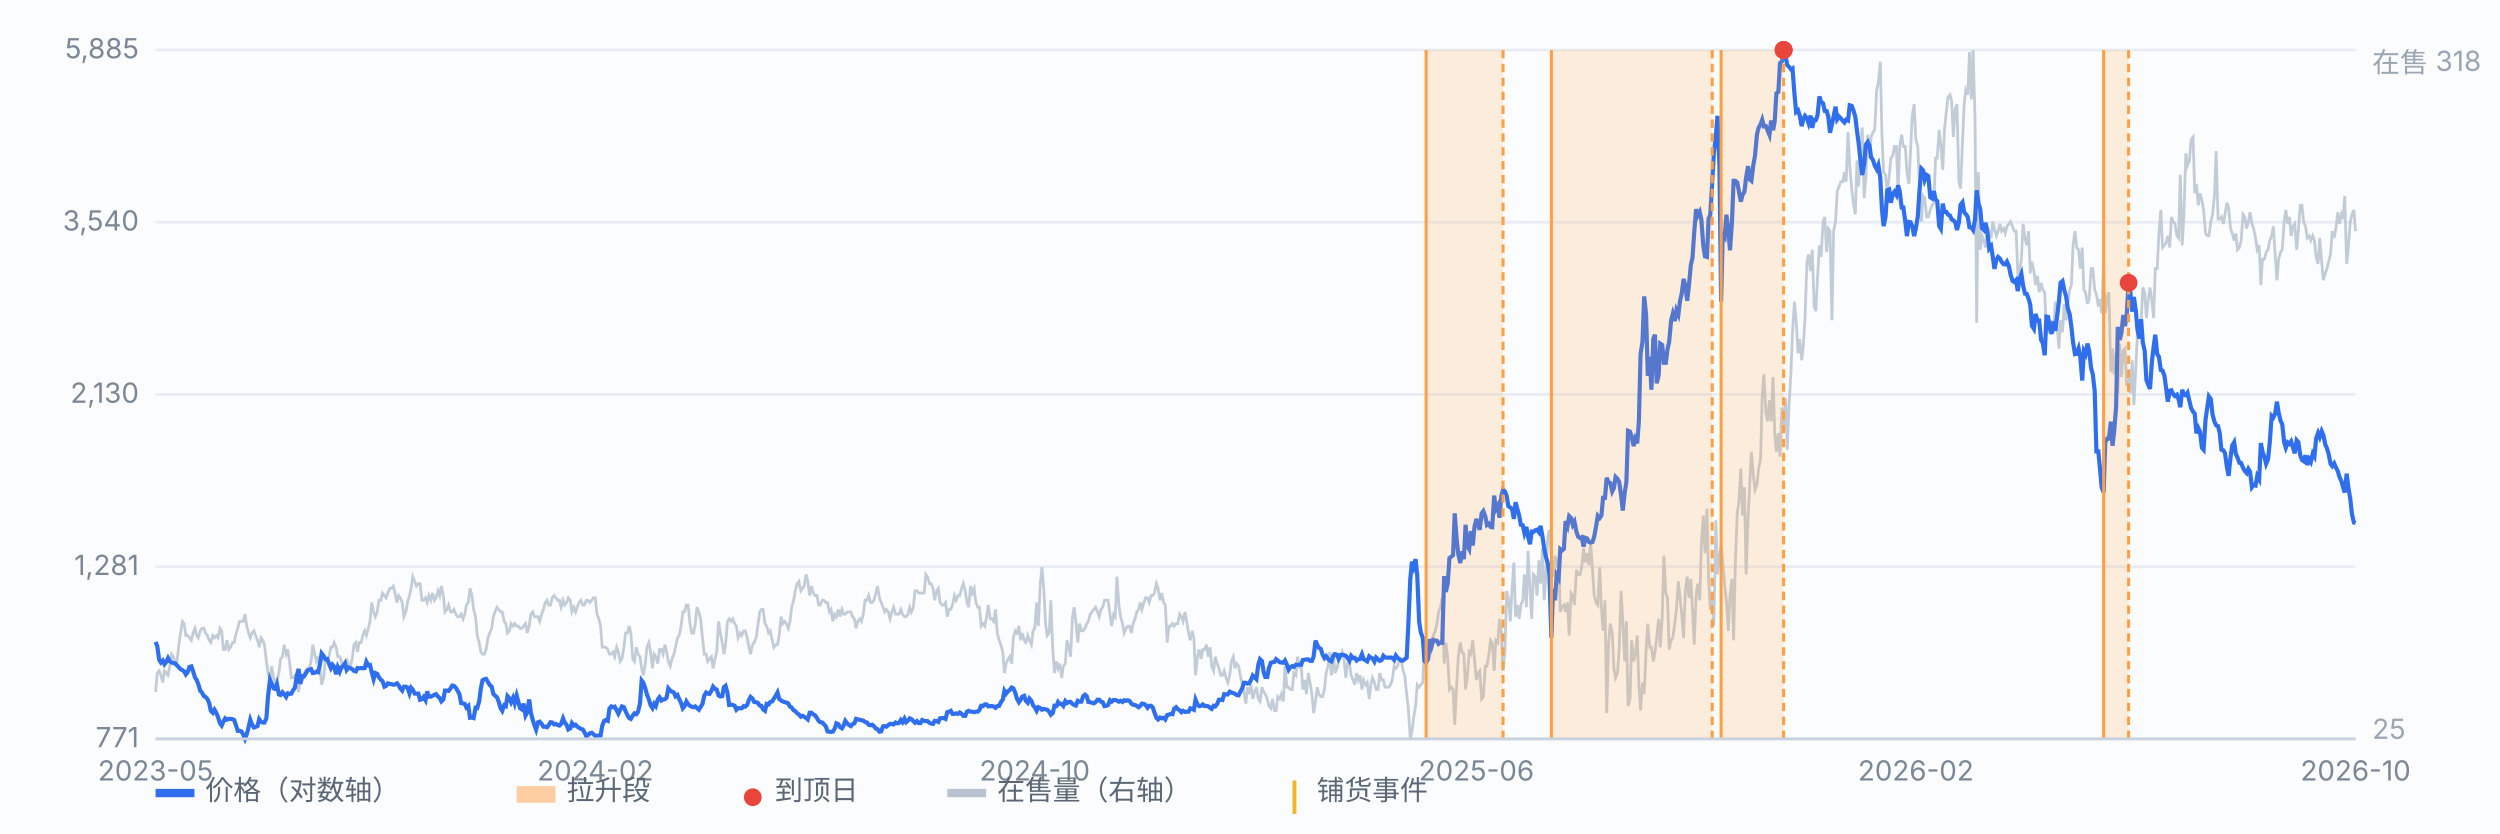
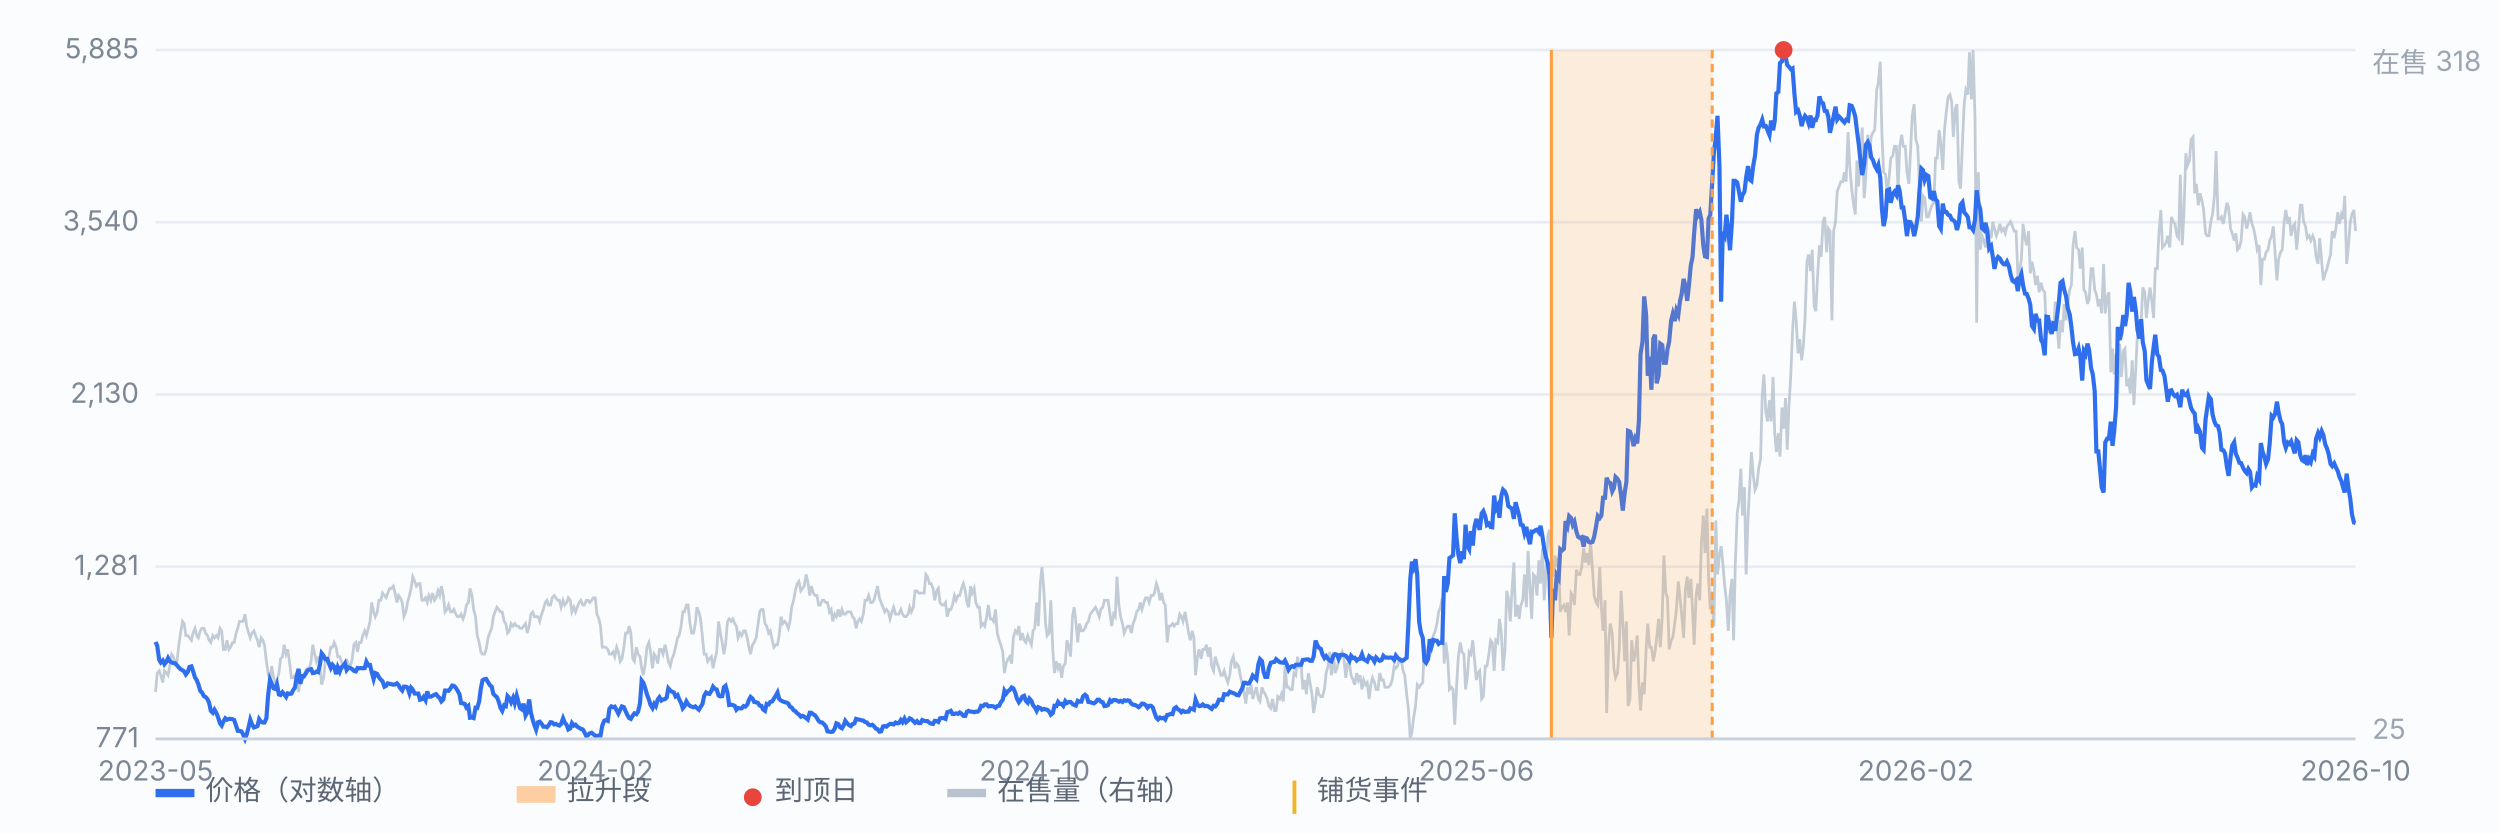
<svg xmlns="http://www.w3.org/2000/svg" viewBox="0 0 900 300" preserveAspectRatio="xMidYMid meet" style="width:100%;max-width:900px;height:auto;display:block" font-family="-apple-system,Segoe UI,Microsoft YaHei,sans-serif" font-size="10">
  <rect x="0" y="0" width="900" height="300" fill="#fbfcfe" />
  <line x1="56" y1="266.0" x2="848" y2="266.0" stroke="#e8edf5" stroke-width="1" />
  <text x="50" y="269.0" text-anchor="end" fill="#7b8794">771</text>
  <line x1="56" y1="204.0" x2="848" y2="204.0" stroke="#e8edf5" stroke-width="1" />
  <text x="50" y="207.0" text-anchor="end" fill="#7b8794">1,281</text>
  <line x1="56" y1="142.0" x2="848" y2="142.0" stroke="#e8edf5" stroke-width="1" />
  <text x="50" y="145.0" text-anchor="end" fill="#7b8794">2,130</text>
  <line x1="56" y1="80.0" x2="848" y2="80.0" stroke="#e8edf5" stroke-width="1" />
  <text x="50" y="83.0" text-anchor="end" fill="#7b8794">3,540</text>
  <line x1="56" y1="18.0" x2="848" y2="18.0" stroke="#e8edf5" stroke-width="1" />
  <text x="50" y="21.0" text-anchor="end" fill="#7b8794">5,885</text>
  <path d="M56.0 249.1 L56.6 242.3 L57.3 241.5 L57.9 243.1 L58.6 245.7 L59.2 241.5 L59.9 242.3 L60.5 243.1 L61.1 239.8 L61.8 235.5 L62.4 236.4 L63.1 238.9 L63.7 238.1 L64.4 232.1 L65.0 227.9 L65.7 223.7 L66.3 224.5 L66.9 228.8 L67.6 228.8 L68.2 229.6 L68.9 230.5 L69.5 227.9 L70.2 226.2 L70.8 228.8 L71.4 229.6 L72.1 227.1 L72.7 226.2 L73.4 226.2 L74.0 227.9 L74.7 228.8 L75.3 230.5 L75.9 231.3 L76.6 228.8 L77.2 229.6 L77.9 228.8 L78.5 229.6 L79.2 226.2 L79.8 227.1 L80.4 233.8 L81.1 233.8 L81.7 230.5 L82.4 233.8 L83.0 233.0 L83.7 231.3 L84.3 231.3 L85.0 227.9 L85.6 226.2 L86.2 223.7 L86.9 223.7 L87.5 223.7 L88.2 221.1 L88.8 225.4 L89.5 227.9 L90.1 229.6 L90.7 227.9 L91.4 227.1 L92.0 228.8 L92.7 230.5 L93.3 233.0 L94.0 229.6 L94.6 230.5 L95.2 232.1 L95.9 238.1 L96.5 242.3 L97.2 244.8 L97.8 239.8 L98.5 244.0 L99.1 245.7 L99.7 244.8 L100.4 242.3 L101.0 237.2 L101.7 236.4 L102.3 232.1 L103.0 235.5 L103.6 233.8 L104.3 238.9 L104.9 244.0 L105.5 244.0 L106.2 243.1 L106.8 244.8 L107.5 249.1 L108.1 244.8 L108.8 244.8 L109.4 243.1 L110.0 241.5 L110.7 240.6 L111.3 240.6 L112.0 238.1 L112.6 232.1 L113.3 235.5 L113.9 238.1 L114.5 236.4 L115.2 240.6 L115.8 246.5 L116.5 244.0 L117.1 238.1 L117.8 238.1 L118.4 236.4 L119.1 233.0 L119.7 233.0 L120.3 231.3 L121.0 233.0 L121.6 236.4 L122.3 236.4 L122.9 238.1 L123.6 240.6 L124.2 240.6 L124.8 237.2 L125.5 239.8 L126.1 239.8 L126.8 237.2 L127.4 232.1 L128.1 231.3 L128.7 234.7 L129.3 231.3 L130.0 231.3 L130.6 228.8 L131.3 227.1 L131.9 228.8 L132.6 226.2 L133.2 223.7 L133.8 216.9 L134.5 220.3 L135.1 222.0 L135.8 220.3 L136.4 216.1 L137.1 216.1 L137.7 213.5 L138.4 214.4 L139.0 215.2 L139.6 213.5 L140.3 211.8 L140.9 211.8 L141.6 211.0 L142.2 213.5 L142.9 216.9 L143.5 214.4 L144.1 215.2 L144.8 216.9 L145.4 222.0 L146.1 220.3 L146.7 216.9 L147.4 214.4 L148.0 211.8 L148.6 207.6 L149.3 209.3 L149.9 211.0 L150.6 210.1 L151.2 210.1 L151.9 216.1 L152.5 216.1 L153.2 215.2 L153.8 216.9 L154.4 214.4 L155.1 216.1 L155.7 213.5 L156.4 216.1 L157.0 215.2 L157.7 212.7 L158.3 214.4 L158.9 211.0 L159.6 214.4 L160.2 220.3 L160.9 219.4 L161.5 217.8 L162.2 220.3 L162.8 220.3 L163.4 219.4 L164.1 221.1 L164.7 222.0 L165.4 222.0 L166.0 221.1 L166.7 222.8 L167.3 221.1 L167.9 217.8 L168.6 216.9 L169.2 211.8 L169.9 214.4 L170.5 219.4 L171.2 222.0 L171.8 228.8 L172.5 231.3 L173.1 234.7 L173.7 235.5 L174.4 235.5 L175.0 233.8 L175.7 229.6 L176.3 227.9 L177.0 226.2 L177.6 222.0 L178.2 220.3 L178.9 218.6 L179.5 219.4 L180.2 220.3 L180.8 220.3 L181.5 223.7 L182.1 224.5 L182.7 227.9 L183.4 227.1 L184.0 224.5 L184.7 225.4 L185.3 224.5 L186.0 225.4 L186.6 225.4 L187.2 226.2 L187.9 226.2 L188.5 225.4 L189.2 224.5 L189.8 227.9 L190.5 225.4 L191.1 221.1 L191.8 220.3 L192.4 222.0 L193.0 222.0 L193.7 222.0 L194.3 223.7 L195.0 221.1 L195.6 219.4 L196.3 216.9 L196.9 216.1 L197.5 217.8 L198.2 217.8 L198.8 215.2 L199.5 214.4 L200.1 215.2 L200.8 216.1 L201.4 216.1 L202.0 218.6 L202.7 216.1 L203.3 217.8 L204.0 216.9 L204.6 215.2 L205.3 216.1 L205.9 220.3 L206.6 218.6 L207.2 220.3 L207.8 218.6 L208.5 216.9 L209.1 216.1 L209.8 217.8 L210.4 217.8 L211.1 216.1 L211.7 216.1 L212.3 216.9 L213.0 216.1 L213.6 215.2 L214.3 215.2 L214.9 221.1 L215.6 222.8 L216.2 225.4 L216.8 233.0 L217.5 233.0 L218.1 233.0 L218.8 233.8 L219.4 235.5 L220.1 235.5 L220.7 234.7 L221.3 236.4 L222.0 233.0 L222.6 234.7 L223.3 238.1 L223.9 237.2 L224.6 233.0 L225.2 227.9 L225.9 227.9 L226.5 225.4 L227.1 227.9 L227.8 237.2 L228.4 238.1 L229.1 233.0 L229.7 235.5 L230.4 236.4 L231.0 240.6 L231.6 243.1 L232.3 238.9 L232.9 233.0 L233.6 231.3 L234.2 234.7 L234.9 240.6 L235.5 235.5 L236.1 236.4 L236.8 238.9 L237.4 233.8 L238.1 233.8 L238.7 235.5 L239.4 232.1 L240.0 234.7 L240.6 238.1 L241.3 239.8 L241.9 237.2 L242.6 235.5 L243.2 233.0 L243.9 229.6 L244.5 228.8 L245.2 225.4 L245.8 220.3 L246.4 220.3 L247.1 217.8 L247.7 217.8 L248.4 224.5 L249.0 227.9 L249.7 227.9 L250.3 224.5 L250.9 218.6 L251.6 220.3 L252.2 222.8 L252.9 229.6 L253.5 235.5 L254.2 235.5 L254.8 238.1 L255.4 237.2 L256.1 236.4 L256.7 240.6 L257.4 237.2 L258.0 234.7 L258.7 223.7 L259.3 227.9 L260.0 231.3 L260.6 235.5 L261.2 232.1 L261.9 223.7 L262.5 222.8 L263.2 223.7 L263.8 222.8 L264.5 224.5 L265.1 225.4 L265.7 229.6 L266.4 227.9 L267.0 228.8 L267.7 227.1 L268.3 227.1 L269.0 229.6 L269.6 233.0 L270.2 235.5 L270.9 232.1 L271.5 231.3 L272.2 229.6 L272.8 225.4 L273.5 220.3 L274.1 219.4 L274.7 219.4 L275.4 224.5 L276.0 225.4 L276.7 227.9 L277.3 227.1 L278.0 230.5 L278.6 233.0 L279.3 232.1 L279.9 232.1 L280.5 228.8 L281.2 222.0 L281.8 224.5 L282.5 223.7 L283.1 224.5 L283.8 226.2 L284.4 223.7 L285.0 218.6 L285.7 216.1 L286.3 212.7 L287.0 210.1 L287.6 209.3 L288.3 212.7 L288.9 211.8 L289.5 211.0 L290.2 206.8 L290.8 209.3 L291.5 214.4 L292.1 211.0 L292.8 213.5 L293.4 214.4 L294.1 214.4 L294.7 217.8 L295.3 217.8 L296.0 216.1 L296.6 216.1 L297.3 216.9 L297.9 216.9 L298.6 220.3 L299.2 219.4 L299.8 223.7 L300.5 221.1 L301.1 222.0 L301.8 219.4 L302.4 222.0 L303.1 219.4 L303.7 221.1 L304.3 221.1 L305.0 220.3 L305.6 220.3 L306.3 220.3 L306.9 222.0 L307.6 222.8 L308.2 226.2 L308.8 223.7 L309.5 222.8 L310.1 223.7 L310.8 221.1 L311.4 216.1 L312.1 216.1 L312.7 214.4 L313.4 216.9 L314.0 216.9 L314.6 216.1 L315.3 213.5 L315.9 211.0 L316.6 215.2 L317.2 216.9 L317.9 218.6 L318.5 220.3 L319.1 219.4 L319.8 220.3 L320.4 222.8 L321.1 220.3 L321.7 218.6 L322.4 221.1 L323.0 221.1 L323.6 221.1 L324.3 219.4 L324.9 221.1 L325.6 222.0 L326.2 222.0 L326.9 221.1 L327.5 218.6 L328.1 220.3 L328.8 218.6 L329.4 212.7 L330.1 212.7 L330.7 213.5 L331.4 213.5 L332.0 213.5 L332.7 213.5 L333.3 206.8 L333.9 207.6 L334.6 210.1 L335.2 210.1 L335.9 211.8 L336.5 216.1 L337.2 212.7 L337.8 211.8 L338.4 216.9 L339.1 217.8 L339.7 217.8 L340.4 216.9 L341.0 222.0 L341.7 219.4 L342.3 219.4 L342.9 217.8 L343.6 214.4 L344.2 216.1 L344.9 214.4 L345.5 214.4 L346.2 211.8 L346.8 210.1 L347.5 212.7 L348.1 216.9 L348.7 218.6 L349.4 211.0 L350.0 213.5 L350.7 211.8 L351.3 216.9 L352.0 218.6 L352.6 218.6 L353.2 225.4 L353.9 224.5 L354.5 225.4 L355.2 222.0 L355.8 217.8 L356.5 222.8 L357.1 222.8 L357.7 223.7 L358.4 219.4 L359.0 227.9 L359.7 230.5 L360.3 232.1 L361.0 234.7 L361.6 242.3 L362.2 238.9 L362.9 237.2 L363.5 236.4 L364.2 238.9 L364.8 229.6 L365.5 227.1 L366.1 227.9 L366.8 225.4 L367.4 230.5 L368.0 227.9 L368.7 230.5 L369.3 231.3 L370.0 228.8 L370.6 230.5 L371.3 232.1 L371.9 227.1 L372.5 226.2 L373.2 216.9 L373.8 225.4 L374.5 210.1 L375.1 204.2 L375.8 212.7 L376.4 224.5 L377.0 228.8 L377.7 227.9 L378.3 216.1 L379.0 233.8 L379.6 242.3 L380.3 238.1 L380.9 240.6 L381.5 238.9 L382.2 244.0 L382.8 239.8 L383.5 238.9 L384.1 230.5 L384.8 233.0 L385.4 236.4 L386.1 222.0 L386.7 218.6 L387.3 223.7 L388.0 231.3 L388.6 224.5 L389.3 227.1 L389.9 227.1 L390.6 226.2 L391.2 224.5 L391.8 223.7 L392.5 221.1 L393.1 220.3 L393.8 219.4 L394.4 218.6 L395.1 220.3 L395.7 222.0 L396.3 219.4 L397.0 218.6 L397.6 216.1 L398.3 216.1 L398.9 216.1 L399.6 221.1 L400.2 225.4 L400.9 221.1 L401.5 222.0 L402.1 207.6 L402.8 217.8 L403.4 222.0 L404.1 224.5 L404.7 227.9 L405.4 226.2 L406.0 225.4 L406.6 225.4 L407.3 227.9 L407.9 224.5 L408.6 222.8 L409.2 220.3 L409.9 219.4 L410.5 216.9 L411.1 219.4 L411.8 216.9 L412.4 215.2 L413.1 215.2 L413.7 216.9 L414.4 214.4 L415.0 214.4 L415.6 213.5 L416.3 210.1 L416.9 211.8 L417.6 216.1 L418.2 213.5 L418.9 216.9 L419.5 217.8 L420.2 231.3 L420.8 225.4 L421.4 225.4 L422.1 224.5 L422.7 225.4 L423.4 224.5 L424.0 224.5 L424.7 221.1 L425.3 222.0 L425.9 223.7 L426.6 220.3 L427.2 223.7 L427.9 227.9 L428.5 230.5 L429.2 227.1 L429.8 229.6 L430.4 243.1 L431.1 236.4 L431.7 233.8 L432.4 237.2 L433.0 233.8 L433.7 233.8 L434.3 232.1 L435.0 236.4 L435.6 233.0 L436.2 239.8 L436.9 241.5 L437.5 236.4 L438.2 238.9 L438.8 240.6 L439.5 243.1 L440.1 243.1 L440.7 241.5 L441.4 244.0 L442.0 245.7 L442.7 243.1 L443.3 238.1 L444.0 236.4 L444.6 240.6 L445.2 238.9 L445.9 239.8 L446.5 243.1 L447.2 246.5 L447.8 249.1 L448.5 253.3 L449.1 247.4 L449.7 249.9 L450.4 246.5 L451.0 251.6 L451.7 249.1 L452.3 247.4 L453.0 251.6 L453.6 252.5 L454.3 247.4 L454.9 249.1 L455.5 249.9 L456.2 251.6 L456.8 254.2 L457.5 255.0 L458.1 251.6 L458.8 255.8 L459.4 255.8 L460.0 250.8 L460.7 251.6 L461.3 249.9 L462.0 252.5 L462.6 239.8 L463.3 247.4 L463.9 247.4 L464.5 248.2 L465.2 248.2 L465.8 242.3 L466.5 243.1 L467.1 236.4 L467.8 240.6 L468.4 238.9 L469.0 248.2 L469.7 244.8 L470.3 249.9 L471.0 242.3 L471.6 245.7 L472.3 249.9 L472.9 256.7 L473.6 252.5 L474.2 247.4 L474.8 249.9 L475.5 250.8 L476.1 250.8 L476.8 248.2 L477.4 242.3 L478.1 239.8 L478.7 234.7 L479.3 243.1 L480.0 234.7 L480.6 242.3 L481.3 240.6 L481.9 238.1 L482.6 236.4 L483.2 234.7 L483.8 237.2 L484.5 244.0 L485.1 238.9 L485.8 238.9 L486.4 243.1 L487.1 244.8 L487.7 246.5 L488.4 242.3 L489.0 244.8 L489.6 243.1 L490.3 248.2 L490.9 244.8 L491.6 246.5 L492.2 245.7 L492.9 251.6 L493.5 246.5 L494.1 244.0 L494.8 245.7 L495.4 248.2 L496.1 248.2 L496.7 242.3 L497.4 244.8 L498.0 244.8 L498.6 247.4 L499.3 247.4 L499.9 247.4 L500.6 246.5 L501.2 244.8 L501.9 239.8 L502.5 240.6 L503.1 239.8 L503.8 237.2 L504.4 237.2 L505.1 241.5 L505.7 243.1 L506.4 249.9 L507.0 255.0 L507.7 266.0 L508.3 263.5 L508.9 258.4 L509.6 254.2 L510.2 246.5 L510.9 247.4 L511.5 246.5 L512.2 245.7 L512.8 232.1 L513.4 235.5 L514.1 234.7 L514.7 236.4 L515.4 231.3 L516.0 228.8 L516.7 227.1 L517.3 224.5 L517.9 220.3 L518.6 218.6 L519.2 215.2 L519.9 238.9 L520.5 231.3 L521.2 237.2 L521.8 248.2 L522.5 247.4 L523.1 248.2 L523.7 260.9 L524.4 246.5 L525.0 236.4 L525.7 231.3 L526.3 234.7 L527.0 235.5 L527.6 248.2 L528.2 244.0 L528.9 234.7 L529.5 235.5 L530.2 230.5 L530.8 237.2 L531.5 244.8 L532.1 242.3 L532.7 241.5 L533.4 251.6 L534.0 250.8 L534.7 239.8 L535.3 239.8 L536.0 235.5 L536.6 230.5 L537.2 231.3 L537.9 241.5 L538.5 230.5 L539.2 231.3 L539.8 222.8 L540.5 227.9 L541.1 241.5 L541.8 233.8 L542.4 212.7 L543.0 215.2 L543.7 223.7 L544.3 212.7 L545.0 202.5 L545.6 222.0 L546.3 217.8 L546.9 222.8 L547.5 217.8 L548.2 216.1 L548.8 206.8 L549.5 218.6 L550.1 198.3 L550.8 211.8 L551.4 222.8 L552.0 206.8 L552.7 207.6 L553.3 214.4 L554.0 201.7 L554.6 210.1 L555.3 197.4 L555.9 216.1 L556.5 207.6 L557.2 193.2 L557.8 190.7 L558.5 200.8 L559.1 207.6 L559.8 200.0 L560.4 204.2 L561.1 200.8 L561.7 220.3 L562.3 218.6 L563.0 217.8 L563.6 220.3 L564.3 216.9 L564.9 228.8 L565.6 213.5 L566.2 214.4 L566.8 217.8 L567.5 205.1 L568.1 206.8 L568.8 206.8 L569.4 204.2 L570.1 197.4 L570.7 202.5 L571.3 199.1 L572.0 203.4 L572.6 194.9 L573.3 205.1 L573.9 214.4 L574.6 216.9 L575.2 217.8 L575.9 204.2 L576.5 218.6 L577.1 227.1 L577.8 216.1 L578.4 256.7 L579.1 231.3 L579.7 224.5 L580.4 227.9 L581.0 240.6 L581.6 244.0 L582.3 242.3 L582.9 233.8 L583.6 212.7 L584.2 223.7 L584.9 238.1 L585.5 223.7 L586.1 254.2 L586.8 251.6 L587.4 230.5 L588.1 238.1 L588.7 235.5 L589.4 228.8 L590.0 246.5 L590.6 255.8 L591.3 245.7 L591.9 249.9 L592.6 233.8 L593.2 224.5 L593.9 233.0 L594.5 233.0 L595.2 238.1 L595.8 234.7 L596.4 229.6 L597.1 222.8 L597.7 233.0 L598.4 222.0 L599.0 200.0 L599.7 213.5 L600.3 215.2 L600.9 233.8 L601.6 230.5 L602.2 229.6 L602.9 224.5 L603.5 219.4 L604.2 209.3 L604.8 215.2 L605.4 221.1 L606.1 229.6 L606.7 212.7 L607.4 207.6 L608.0 215.2 L608.7 208.4 L609.3 219.4 L609.9 232.1 L610.6 214.4 L611.2 210.1 L611.9 216.1 L612.5 195.7 L613.2 185.6 L613.8 199.1 L614.5 183.1 L615.1 208.4 L615.7 219.4 L616.4 215.2 L617.0 225.4 L617.7 187.3 L618.3 206.8 L619.0 200.0 L619.6 196.6 L620.2 202.5 L620.9 211.0 L621.5 216.1 L622.2 227.1 L622.8 214.4 L623.5 208.4 L624.1 230.5 L624.7 203.4 L625.4 184.7 L626.0 180.5 L626.7 168.7 L627.3 185.6 L628.0 175.4 L628.6 206.8 L629.3 186.4 L629.9 174.6 L630.5 162.7 L631.2 171.2 L631.8 176.3 L632.5 174.6 L633.1 168.7 L633.8 165.3 L634.4 142.4 L635.0 134.8 L635.7 148.3 L636.3 151.7 L637.0 144.1 L637.6 151.7 L638.3 135.7 L638.9 156.0 L639.5 162.7 L640.2 156.0 L640.8 164.4 L641.5 146.7 L642.1 154.3 L642.8 143.3 L643.4 161.9 L644.0 146.7 L644.7 134.8 L645.3 119.6 L646.0 108.6 L646.6 115.3 L647.3 127.2 L647.9 122.1 L648.6 129.7 L649.2 124.6 L649.8 114.5 L650.5 94.2 L651.1 91.6 L651.8 97.6 L652.4 89.9 L653.1 110.3 L653.7 112.0 L654.3 100.1 L655.0 88.3 L655.6 92.5 L656.3 79.8 L656.9 78.1 L657.6 90.8 L658.2 82.3 L658.8 83.2 L659.5 115.3 L660.1 83.2 L660.8 79.8 L661.4 68.8 L662.1 67.1 L662.7 65.4 L663.4 65.4 L664.0 62.0 L664.6 65.4 L665.3 47.6 L665.9 59.5 L666.6 67.9 L667.2 73.0 L667.9 77.2 L668.5 57.8 L669.1 67.1 L669.8 54.4 L670.4 45.9 L671.1 71.3 L671.7 63.7 L672.4 48.5 L673.0 56.9 L673.6 49.3 L674.3 47.6 L674.9 46.8 L675.6 32.4 L676.2 29.8 L676.9 22.2 L677.5 48.5 L678.1 62.0 L678.8 62.9 L679.4 69.6 L680.1 63.7 L680.7 56.9 L681.4 56.1 L682.0 52.7 L682.7 52.7 L683.3 68.8 L683.9 52.7 L684.6 48.5 L685.2 52.7 L685.9 52.7 L686.5 62.0 L687.2 66.2 L687.8 54.4 L688.4 41.7 L689.1 37.5 L689.7 50.2 L690.4 52.7 L691.0 67.1 L691.7 79.8 L692.3 70.5 L692.9 71.3 L693.6 78.1 L694.2 78.1 L694.9 75.6 L695.5 73.9 L696.2 73.0 L696.8 56.9 L697.4 56.9 L698.1 46.8 L698.7 51.9 L699.4 61.2 L700.0 46.8 L700.7 40.0 L701.3 34.9 L702.0 34.1 L702.6 36.6 L703.2 49.3 L703.9 39.2 L704.5 37.5 L705.2 65.4 L705.8 67.9 L706.5 51.0 L707.1 37.5 L707.7 32.4 L708.4 34.1 L709.0 18.8 L709.7 35.8 L710.3 18.0 L711.0 42.5 L711.6 116.2 L712.2 62.0 L712.9 89.9 L713.5 84.9 L714.2 86.6 L714.8 89.1 L715.5 81.5 L716.1 83.2 L716.8 85.7 L717.4 79.8 L718.0 82.3 L718.7 84.9 L719.3 83.2 L720.0 80.6 L720.6 83.2 L721.3 82.3 L721.9 84.0 L722.5 81.5 L723.2 80.6 L723.8 79.8 L724.5 81.5 L725.1 83.2 L725.8 83.2 L726.4 98.4 L727.0 97.6 L727.7 93.3 L728.3 80.6 L729.0 85.7 L729.6 88.3 L730.3 83.2 L730.9 98.4 L731.5 94.2 L732.2 97.6 L732.8 102.6 L733.5 99.3 L734.1 105.2 L734.8 101.8 L735.4 104.3 L736.1 105.2 L736.7 119.6 L737.3 119.6 L738.0 119.6 L738.6 115.3 L739.3 119.6 L739.9 108.6 L740.6 117.9 L741.2 125.5 L741.8 115.3 L742.5 119.6 L743.1 109.4 L743.8 115.3 L744.4 109.4 L745.1 104.3 L745.7 102.6 L746.3 88.3 L747.0 83.2 L747.6 89.1 L748.3 89.9 L748.9 96.7 L749.6 89.1 L750.2 104.3 L750.8 105.2 L751.5 109.4 L752.1 107.7 L752.8 96.7 L753.4 96.7 L754.1 104.3 L754.7 106.0 L755.4 110.3 L756.0 107.7 L756.6 112.8 L757.3 95.0 L757.9 112.8 L758.6 106.9 L759.2 105.2 L759.9 134.0 L760.5 125.5 L761.1 134.8 L761.8 127.2 L762.4 141.6 L763.1 123.8 L763.7 135.7 L764.4 126.3 L765.0 125.5 L765.6 139.0 L766.3 137.3 L766.9 141.6 L767.6 129.7 L768.2 145.8 L768.9 132.3 L769.5 119.6 L770.2 117.9 L770.8 116.2 L771.4 103.5 L772.1 105.2 L772.7 114.5 L773.4 107.7 L774.0 103.5 L774.7 108.6 L775.3 114.5 L775.9 96.7 L776.6 96.7 L777.2 84.0 L777.9 75.6 L778.5 89.1 L779.2 88.3 L779.8 87.4 L780.4 84.9 L781.1 89.1 L781.7 78.1 L782.4 79.8 L783.0 80.6 L783.7 84.9 L784.3 85.7 L784.9 62.9 L785.6 88.3 L786.2 77.2 L786.9 55.2 L787.5 59.5 L788.2 57.8 L788.8 50.2 L789.5 49.3 L790.1 69.6 L790.7 66.2 L791.4 73.9 L792.0 69.6 L792.7 72.2 L793.3 75.6 L794.0 84.0 L794.6 84.9 L795.2 84.9 L795.9 79.8 L796.5 77.2 L797.2 70.5 L797.8 54.4 L798.5 78.9 L799.1 78.9 L799.7 78.1 L800.4 80.6 L801.0 77.2 L801.7 73.0 L802.3 74.7 L803.0 82.3 L803.6 84.0 L804.3 86.6 L804.9 84.0 L805.5 89.9 L806.2 89.1 L806.8 86.6 L807.5 77.2 L808.1 78.1 L808.8 82.3 L809.4 79.8 L810.0 76.4 L810.7 80.6 L811.3 82.3 L812.0 85.7 L812.6 89.9 L813.3 88.3 L813.9 102.6 L814.5 93.3 L815.2 93.3 L815.8 90.8 L816.5 89.9 L817.1 86.6 L817.8 84.9 L818.4 81.5 L819.0 90.8 L819.7 100.9 L820.3 93.3 L821.0 90.8 L821.6 89.9 L822.3 79.8 L822.9 75.6 L823.6 80.6 L824.2 78.1 L824.8 84.9 L825.5 81.5 L826.1 80.6 L826.8 89.9 L827.4 83.2 L828.1 73.9 L828.7 73.9 L829.3 79.8 L830.0 81.5 L830.6 85.7 L831.3 84.9 L831.9 86.6 L832.6 84.9 L833.2 86.6 L833.8 92.5 L834.5 95.0 L835.1 85.7 L835.8 94.2 L836.4 100.9 L837.1 98.4 L837.7 96.7 L838.3 94.2 L839.0 91.6 L839.6 83.2 L840.3 85.7 L840.9 82.3 L841.6 76.4 L842.2 80.6 L842.9 77.2 L843.5 78.9 L844.1 70.5 L844.8 95.0 L845.4 89.1 L846.1 79.8 L846.7 77.2 L847.4 75.6 L848.0 83.2" fill="none" stroke="#b9c3cf" stroke-width="1" opacity="0.85" />
  <text x="854" y="26" fill="#9aa6b2">在售 318</text>
  <text x="854" y="266" fill="#9aa6b2">25</text>
  <path d="M56.0 231.1 L56.6 232.5 L57.3 237.5 L57.9 238.5 L58.6 237.8 L59.2 239.1 L59.9 238.2 L60.5 236.9 L61.1 238.0 L61.8 238.5 L62.4 238.7 L63.1 238.8 L63.7 239.5 L64.4 240.3 L65.0 240.9 L65.7 241.3 L66.3 241.7 L66.9 242.8 L67.6 241.9 L68.2 240.1 L68.9 239.9 L69.5 241.6 L70.2 243.9 L70.8 244.8 L71.4 246.3 L72.1 248.7 L72.7 249.3 L73.4 250.6 L74.0 250.9 L74.7 251.7 L75.3 253.1 L75.9 255.9 L76.6 256.6 L77.2 255.5 L77.9 256.7 L78.5 258.2 L79.2 260.4 L79.8 261.2 L80.4 259.8 L81.1 258.6 L81.7 259.1 L82.4 258.8 L83.0 258.8 L83.7 258.9 L84.3 259.2 L85.0 261.3 L85.6 263.1 L86.2 263.1 L86.9 263.3 L87.5 264.3 L88.2 266.0 L88.8 264.4 L89.5 261.8 L90.1 259.1 L90.7 260.7 L91.4 261.9 L92.0 261.7 L92.7 261.4 L93.3 258.9 L94.0 259.9 L94.6 260.1 L95.2 260.1 L95.9 258.6 L96.5 250.6 L97.2 244.7 L97.8 246.1 L98.5 247.8 L99.1 248.0 L99.7 246.3 L100.4 250.0 L101.0 250.2 L101.7 249.2 L102.3 249.9 L103.0 250.9 L103.6 249.6 L104.3 249.8 L104.9 249.7 L105.5 248.5 L106.2 247.5 L106.8 243.6 L107.5 240.8 L108.1 246.2 L108.8 243.4 L109.4 243.5 L110.0 242.6 L110.7 241.4 L111.3 241.1 L112.0 240.9 L112.6 242.3 L113.3 242.2 L113.9 241.8 L114.5 242.0 L115.2 239.1 L115.8 235.2 L116.5 236.1 L117.1 237.3 L117.8 237.2 L118.4 238.8 L119.1 240.5 L119.7 239.3 L120.3 240.0 L121.0 242.7 L121.6 240.2 L122.3 241.8 L122.9 240.2 L123.6 239.7 L124.2 238.8 L124.8 241.2 L125.5 240.3 L126.1 240.5 L126.8 240.9 L127.4 241.5 L128.1 241.7 L128.7 240.5 L129.3 240.6 L130.0 240.5 L130.6 240.6 L131.3 240.5 L131.9 238.2 L132.6 239.5 L133.2 239.4 L133.8 241.9 L134.5 244.5 L135.1 242.3 L135.8 242.6 L136.4 243.8 L137.1 244.7 L137.7 245.2 L138.4 247.2 L139.0 246.9 L139.6 246.0 L140.3 246.2 L140.9 246.3 L141.6 246.5 L142.2 246.4 L142.9 246.0 L143.5 246.7 L144.1 247.8 L144.8 248.6 L145.4 247.2 L146.1 247.2 L146.7 247.5 L147.4 249.6 L148.0 247.6 L148.6 248.3 L149.3 249.7 L149.9 249.7 L150.6 249.7 L151.2 251.9 L151.9 251.7 L152.5 250.9 L153.2 252.1 L153.8 248.9 L154.4 250.8 L155.1 250.8 L155.7 250.5 L156.4 250.1 L157.0 249.9 L157.7 250.8 L158.3 251.3 L158.9 252.5 L159.6 251.8 L160.2 248.6 L160.9 248.6 L161.5 248.7 L162.2 247.8 L162.8 246.8 L163.4 246.9 L164.1 247.6 L164.7 248.6 L165.4 249.9 L166.0 253.1 L166.7 253.2 L167.3 253.4 L167.9 254.7 L168.6 254.1 L169.2 258.4 L169.9 258.3 L170.5 258.5 L171.2 254.8 L171.8 254.9 L172.5 252.5 L173.1 247.9 L173.7 244.9 L174.4 244.5 L175.0 244.4 L175.7 245.6 L176.3 246.6 L177.0 247.2 L177.6 249.8 L178.2 250.4 L178.9 251.0 L179.5 252.5 L180.2 254.9 L180.8 255.9 L181.5 253.9 L182.1 254.2 L182.7 250.6 L183.4 251.4 L184.0 252.8 L184.7 251.2 L185.3 253.2 L186.0 250.4 L186.6 252.6 L187.2 254.9 L187.9 255.4 L188.5 253.3 L189.2 257.6 L189.8 256.5 L190.5 251.8 L191.1 256.5 L191.8 259.2 L192.4 261.1 L193.0 262.7 L193.7 260.0 L194.3 259.8 L195.0 260.6 L195.6 261.6 L196.3 261.6 L196.9 261.8 L197.5 261.1 L198.2 260.0 L198.8 260.1 L199.5 260.8 L200.1 260.6 L200.8 261.0 L201.4 261.2 L202.0 260.6 L202.7 258.6 L203.3 260.1 L204.0 261.0 L204.6 262.6 L205.3 262.2 L205.9 260.3 L206.6 261.2 L207.2 260.9 L207.8 261.6 L208.5 262.0 L209.1 262.4 L209.8 262.6 L210.4 263.6 L211.1 265.1 L211.7 264.6 L212.3 264.0 L213.0 263.8 L213.6 264.3 L214.3 264.9 L214.9 264.9 L215.6 264.8 L216.2 264.8 L216.8 261.3 L217.5 259.5 L218.1 259.2 L218.8 259.5 L219.4 255.1 L220.1 254.3 L220.7 254.6 L221.3 254.4 L222.0 255.7 L222.6 256.9 L223.3 255.4 L223.9 254.3 L224.6 254.6 L225.2 256.0 L225.9 257.5 L226.5 258.5 L227.1 258.8 L227.8 257.6 L228.4 256.8 L229.1 257.1 L229.7 256.2 L230.4 253.2 L231.0 245.0 L231.6 245.8 L232.3 247.8 L232.9 250.0 L233.6 251.8 L234.2 253.8 L234.9 254.9 L235.5 253.4 L236.1 254.2 L236.8 251.8 L237.4 251.0 L238.1 252.2 L238.7 251.8 L239.4 251.7 L240.0 251.1 L240.6 247.8 L241.3 248.6 L241.9 249.0 L242.6 249.3 L243.2 250.7 L243.9 250.2 L244.5 251.7 L245.2 253.1 L245.8 255.0 L246.4 254.3 L247.1 252.5 L247.7 253.5 L248.4 254.1 L249.0 254.4 L249.7 254.6 L250.3 254.3 L250.9 254.9 L251.6 255.5 L252.2 254.5 L252.9 253.4 L253.5 250.5 L254.2 249.3 L254.8 249.7 L255.4 249.8 L256.1 248.7 L256.7 247.2 L257.4 248.0 L258.0 248.2 L258.7 250.4 L259.3 250.7 L260.0 250.6 L260.6 247.4 L261.2 246.9 L261.9 249.5 L262.5 253.8 L263.2 253.7 L263.8 253.8 L264.5 254.1 L265.1 255.5 L265.7 254.9 L266.4 255.0 L267.0 255.0 L267.7 254.2 L268.3 254.4 L269.0 253.7 L269.6 252.0 L270.2 250.9 L270.9 251.5 L271.5 252.7 L272.2 252.8 L272.8 253.0 L273.5 254.0 L274.1 254.1 L274.7 255.4 L275.4 255.9 L276.0 253.4 L276.7 253.6 L277.3 252.7 L278.0 252.5 L278.6 251.5 L279.3 250.4 L279.9 249.3 L280.5 251.6 L281.2 252.2 L281.8 252.5 L282.5 252.8 L283.1 252.9 L283.8 253.3 L284.4 254.4 L285.0 254.7 L285.7 255.7 L286.3 256.0 L287.0 256.8 L287.6 257.2 L288.3 258.0 L288.9 257.7 L289.5 258.0 L290.2 258.5 L290.8 259.0 L291.5 256.6 L292.1 256.6 L292.8 257.2 L293.4 257.5 L294.1 258.5 L294.7 259.5 L295.3 260.0 L296.0 260.1 L296.6 260.7 L297.3 261.5 L297.9 263.3 L298.6 263.4 L299.2 263.5 L299.8 263.4 L300.5 262.3 L301.1 260.4 L301.8 260.7 L302.4 261.8 L303.1 262.2 L303.7 261.2 L304.3 259.5 L305.0 260.4 L305.6 261.0 L306.3 261.4 L306.9 260.7 L307.6 260.4 L308.2 258.8 L308.8 259.0 L309.5 259.1 L310.1 259.3 L310.8 259.4 L311.4 259.9 L312.1 260.1 L312.7 260.9 L313.4 261.1 L314.0 260.9 L314.6 261.4 L315.3 262.3 L315.9 262.5 L316.6 263.4 L317.2 263.3 L317.9 261.5 L318.5 261.4 L319.1 261.6 L319.8 261.0 L320.4 260.6 L321.1 260.6 L321.7 260.8 L322.4 260.1 L323.0 260.4 L323.6 260.3 L324.3 259.2 L324.9 260.0 L325.6 258.7 L326.2 260.0 L326.9 259.4 L327.5 258.6 L328.1 258.9 L328.8 259.6 L329.4 260.2 L330.1 259.6 L330.7 260.3 L331.4 260.3 L332.0 259.2 L332.7 259.5 L333.3 259.6 L333.9 259.6 L334.6 260.2 L335.2 260.5 L335.9 260.6 L336.5 259.5 L337.2 259.6 L337.8 259.9 L338.4 258.6 L339.1 258.5 L339.7 258.5 L340.4 258.8 L341.0 256.4 L341.7 256.2 L342.3 255.9 L342.9 257.0 L343.6 257.0 L344.2 256.8 L344.9 257.0 L345.5 256.5 L346.2 257.0 L346.8 257.7 L347.5 257.7 L348.1 256.2 L348.7 255.9 L349.4 256.2 L350.0 256.2 L350.7 256.4 L351.3 256.2 L352.0 256.2 L352.6 255.6 L353.2 254.1 L353.9 254.2 L354.5 253.6 L355.2 253.6 L355.8 254.3 L356.5 254.2 L357.1 254.2 L357.7 254.3 L358.4 254.8 L359.0 254.2 L359.7 254.1 L360.3 252.8 L361.0 251.9 L361.6 248.7 L362.2 249.7 L362.9 248.8 L363.5 248.4 L364.2 247.5 L364.8 247.8 L365.5 249.4 L366.1 251.5 L366.8 252.8 L367.4 252.0 L368.0 250.8 L368.7 250.5 L369.3 252.3 L370.0 253.0 L370.6 251.5 L371.3 252.3 L371.9 253.9 L372.5 254.6 L373.2 255.9 L373.8 254.6 L374.5 254.9 L375.1 255.5 L375.8 255.2 L376.4 255.4 L377.0 255.5 L377.7 256.2 L378.3 257.3 L379.0 256.7 L379.6 254.1 L380.3 254.2 L380.9 252.7 L381.5 253.4 L382.2 253.4 L382.8 254.1 L383.5 252.4 L384.1 253.1 L384.8 252.7 L385.4 252.7 L386.1 253.4 L386.7 253.8 L387.3 254.0 L388.0 252.3 L388.6 252.6 L389.3 252.6 L389.9 250.7 L390.6 250.1 L391.2 250.6 L391.8 252.7 L392.5 252.8 L393.1 253.0 L393.8 253.2 L394.4 252.8 L395.1 251.9 L395.7 251.9 L396.3 252.6 L397.0 252.8 L397.6 254.2 L398.3 254.1 L398.9 253.8 L399.6 252.1 L400.2 252.6 L400.9 252.0 L401.5 252.0 L402.1 252.2 L402.8 252.6 L403.4 252.3 L404.1 252.7 L404.7 252.1 L405.4 252.3 L406.0 252.1 L406.6 252.3 L407.3 253.3 L407.9 253.7 L408.6 253.8 L409.2 254.1 L409.9 254.6 L410.5 254.1 L411.1 253.3 L411.8 253.4 L412.4 253.8 L413.1 254.8 L413.7 254.1 L414.4 254.1 L415.0 254.7 L415.6 256.5 L416.3 258.4 L416.9 259.0 L417.6 258.3 L418.2 258.6 L418.9 258.4 L419.5 259.0 L420.2 257.4 L420.8 257.3 L421.4 257.0 L422.1 257.1 L422.7 255.1 L423.4 254.6 L424.0 255.3 L424.7 255.7 L425.3 256.4 L425.9 255.9 L426.6 256.3 L427.2 256.2 L427.9 256.2 L428.5 255.0 L429.2 255.2 L429.8 255.5 L430.4 251.9 L431.1 253.6 L431.7 254.2 L432.4 254.1 L433.0 253.6 L433.7 254.2 L434.3 254.1 L435.0 254.3 L435.6 254.8 L436.2 255.2 L436.9 254.1 L437.5 254.3 L438.2 253.4 L438.8 251.9 L439.5 251.9 L440.1 252.0 L440.7 249.9 L441.4 250.0 L442.0 250.0 L442.7 249.0 L443.3 249.3 L444.0 249.5 L444.6 249.8 L445.2 250.2 L445.9 250.3 L446.5 249.1 L447.2 247.8 L447.8 245.8 L448.5 245.8 L449.1 246.1 L449.7 246.0 L450.4 244.7 L451.0 243.2 L451.7 243.9 L452.3 244.5 L453.0 239.2 L453.6 237.3 L454.3 238.0 L454.9 241.9 L455.5 243.7 L456.2 243.7 L456.8 240.5 L457.5 238.6 L458.1 238.4 L458.8 238.3 L459.4 237.3 L460.0 237.8 L460.7 238.4 L461.3 238.5 L462.0 238.6 L462.6 237.8 L463.3 239.3 L463.9 241.1 L464.5 240.2 L465.2 239.8 L465.8 240.1 L466.5 239.3 L467.1 239.3 L467.8 239.3 L468.4 239.3 L469.0 237.6 L469.7 237.5 L470.3 237.4 L471.0 237.4 L471.6 237.9 L472.3 237.9 L472.9 236.4 L473.6 230.6 L474.2 232.2 L474.8 233.2 L475.5 233.6 L476.1 235.6 L476.8 236.9 L477.4 236.2 L478.1 237.2 L478.7 237.8 L479.3 238.1 L480.0 236.1 L480.6 235.5 L481.3 235.7 L481.9 237.2 L482.6 235.8 L483.2 235.7 L483.8 235.8 L484.5 236.1 L485.1 236.8 L485.8 237.9 L486.4 236.1 L487.1 236.9 L487.7 236.8 L488.4 237.8 L489.0 237.3 L489.6 237.2 L490.3 235.5 L490.9 237.3 L491.6 237.7 L492.2 238.1 L492.9 236.3 L493.5 236.8 L494.1 237.0 L494.8 238.2 L495.4 236.7 L496.1 237.4 L496.7 237.9 L497.4 237.6 L498.0 236.1 L498.6 236.7 L499.3 236.7 L499.9 236.8 L500.6 236.7 L501.2 236.8 L501.9 237.6 L502.5 236.0 L503.1 236.8 L503.8 237.3 L504.4 237.8 L505.1 237.8 L505.7 237.3 L506.4 236.8 L507.0 224.9 L507.7 208.5 L508.3 202.2 L508.9 204.1 L509.6 201.3 L510.2 207.0 L510.9 223.9 L511.5 227.7 L512.2 229.6 L512.8 237.9 L513.4 238.6 L514.1 237.3 L514.7 230.1 L515.4 232.6 L516.0 230.4 L516.7 230.6 L517.3 230.7 L517.9 231.8 L518.6 231.3 L519.2 231.4 L519.9 207.4 L520.5 213.1 L521.2 210.0 L521.8 200.9 L522.5 200.4 L523.1 199.9 L523.7 184.8 L524.4 194.2 L525.0 199.6 L525.7 202.7 L526.3 198.5 L527.0 201.3 L527.6 188.9 L528.2 196.4 L528.9 197.7 L529.5 191.2 L530.2 196.4 L530.8 189.7 L531.5 186.8 L532.1 189.1 L532.7 190.7 L533.4 184.8 L534.0 184.0 L534.7 185.9 L535.3 189.0 L536.0 188.5 L536.6 189.7 L537.2 189.8 L537.9 178.4 L538.5 183.3 L539.2 182.0 L539.8 186.4 L540.5 178.4 L541.1 176.3 L541.8 177.0 L542.4 178.5 L543.0 182.2 L543.7 182.7 L544.3 183.1 L545.0 186.8 L545.6 180.8 L546.3 183.4 L546.9 185.6 L547.5 188.9 L548.2 189.1 L548.8 191.9 L549.5 189.7 L550.1 193.2 L550.8 195.9 L551.4 191.4 L552.0 191.5 L552.7 190.9 L553.3 190.7 L554.0 191.6 L554.6 189.3 L555.3 193.2 L555.9 197.4 L556.5 200.4 L557.2 202.7 L557.8 207.0 L558.5 229.6 L559.1 212.0 L559.8 216.1 L560.4 207.0 L561.1 208.2 L561.7 197.7 L562.3 198.2 L563.0 197.6 L563.6 187.6 L564.3 189.4 L564.9 185.8 L565.6 186.5 L566.2 188.9 L566.8 187.8 L567.5 191.4 L568.1 193.2 L568.8 193.7 L569.4 193.4 L570.1 196.8 L570.7 193.6 L571.3 193.8 L572.0 195.1 L572.6 195.3 L573.3 195.1 L573.9 193.2 L574.6 189.4 L575.2 185.7 L575.9 186.5 L576.5 185.6 L577.1 179.2 L577.8 179.2 L578.4 172.0 L579.1 173.6 L579.7 173.9 L580.4 176.9 L581.0 175.7 L581.6 171.7 L582.3 172.4 L582.9 173.5 L583.6 178.4 L584.2 183.8 L584.9 177.3 L585.5 173.5 L586.1 155.1 L586.8 155.4 L587.4 157.2 L588.1 160.6 L588.7 158.0 L589.4 159.6 L590.0 151.6 L590.6 127.5 L591.3 123.0 L591.9 106.7 L592.6 113.3 L593.2 135.3 L593.9 128.4 L594.5 140.3 L595.2 121.9 L595.8 120.5 L596.4 138.0 L597.1 135.2 L597.7 123.7 L598.4 124.2 L599.0 130.6 L599.7 130.6 L600.3 125.7 L600.9 123.0 L601.6 115.4 L602.2 113.0 L602.9 115.6 L603.5 111.7 L604.2 113.3 L604.8 108.4 L605.4 105.8 L606.1 100.4 L606.7 102.7 L607.4 108.3 L608.0 102.9 L608.7 95.4 L609.3 92.7 L609.9 83.9 L610.6 75.3 L611.2 77.6 L611.9 76.3 L612.5 79.2 L613.2 88.6 L613.8 92.3 L614.5 92.5 L615.1 78.7 L615.7 77.3 L616.4 65.4 L617.0 54.9 L617.7 49.1 L618.3 41.7 L619.0 59.7 L619.6 108.6 L620.2 83.5 L620.9 84.9 L621.5 77.3 L622.2 82.8 L622.8 90.1 L623.5 80.0 L624.1 65.1 L624.7 65.1 L625.4 65.7 L626.0 68.8 L626.7 72.6 L627.3 70.2 L628.0 69.0 L628.6 63.9 L629.3 59.8 L629.9 64.6 L630.5 65.1 L631.2 59.4 L631.8 56.1 L632.5 48.4 L633.1 46.0 L633.8 44.8 L634.4 43.1 L635.0 45.5 L635.7 45.4 L636.3 46.9 L637.0 48.6 L637.6 43.4 L638.3 46.9 L638.9 43.6 L639.5 33.6 L640.2 33.1 L640.8 22.7 L641.5 22.1 L642.1 18.0 L642.8 20.2 L643.4 23.4 L644.0 24.0 L644.7 24.9 L645.3 24.6 L646.0 33.8 L646.6 40.3 L647.3 39.7 L647.9 41.6 L648.6 45.4 L649.2 42.9 L649.8 41.7 L650.5 42.6 L651.1 44.4 L651.8 41.6 L652.4 46.0 L653.1 43.1 L653.7 43.2 L654.3 41.6 L655.0 34.7 L655.6 36.7 L656.3 37.2 L656.9 39.9 L657.6 40.0 L658.2 42.1 L658.8 47.8 L659.5 44.7 L660.1 41.9 L660.8 38.4 L661.4 43.0 L662.1 42.0 L662.7 42.6 L663.4 43.5 L664.0 44.1 L664.6 43.1 L665.3 43.4 L665.9 37.9 L666.6 38.1 L667.2 39.6 L667.9 42.0 L668.5 47.0 L669.1 51.5 L669.8 58.1 L670.4 63.0 L671.1 59.1 L671.7 52.1 L672.4 51.1 L673.0 52.4 L673.6 56.6 L674.3 57.7 L674.9 59.6 L675.6 60.9 L676.2 59.4 L676.9 63.9 L677.5 75.3 L678.1 81.4 L678.8 78.0 L679.4 68.5 L680.1 68.2 L680.7 73.0 L681.4 69.8 L682.0 69.0 L682.7 70.2 L683.3 66.7 L683.9 68.9 L684.6 74.7 L685.2 74.7 L685.9 79.7 L686.5 85.0 L687.2 79.9 L687.8 80.0 L688.4 81.4 L689.1 85.0 L689.7 82.2 L690.4 78.0 L691.0 68.8 L691.7 60.7 L692.3 61.3 L692.9 64.8 L693.6 63.0 L694.2 63.4 L694.9 71.0 L695.5 71.4 L696.2 68.8 L696.8 71.8 L697.4 72.4 L698.1 81.4 L698.7 82.4 L699.4 73.3 L700.0 76.3 L700.7 76.3 L701.3 77.3 L702.0 77.6 L702.6 79.0 L703.2 79.3 L703.9 80.0 L704.5 82.8 L705.2 80.1 L705.8 73.7 L706.5 72.8 L707.1 76.4 L707.7 77.1 L708.4 78.1 L709.0 81.8 L709.7 81.9 L710.3 82.8 L711.0 79.1 L711.6 68.5 L712.2 73.0 L712.9 75.3 L713.5 82.1 L714.2 82.8 L714.8 80.2 L715.5 83.9 L716.1 89.5 L716.8 88.6 L717.4 92.4 L718.0 96.8 L718.7 93.5 L719.3 92.5 L720.0 93.1 L720.6 94.3 L721.3 95.1 L721.9 95.2 L722.5 94.2 L723.2 95.8 L723.8 98.8 L724.5 101.1 L725.1 101.5 L725.8 100.8 L726.4 104.8 L727.0 100.4 L727.7 98.6 L728.3 102.7 L729.0 105.7 L729.6 105.8 L730.3 107.5 L730.9 109.7 L731.5 117.3 L732.2 118.4 L732.8 113.0 L733.5 115.4 L734.1 115.4 L734.8 122.4 L735.4 123.5 L736.1 127.9 L736.7 114.0 L737.3 114.1 L738.0 118.4 L738.6 120.2 L739.3 115.7 L739.9 119.1 L740.6 113.5 L741.2 108.6 L741.8 101.8 L742.5 101.2 L743.1 104.3 L743.8 106.7 L744.4 111.0 L745.1 113.2 L745.7 117.7 L746.3 123.2 L747.0 127.5 L747.6 127.4 L748.3 125.4 L748.9 128.4 L749.6 137.0 L750.2 126.4 L750.8 127.5 L751.5 123.7 L752.1 126.2 L752.8 132.6 L753.4 134.7 L754.1 140.9 L754.7 162.5 L755.4 162.5 L756.0 168.8 L756.6 175.4 L757.3 177.3 L757.9 159.2 L758.6 157.9 L759.2 157.9 L759.9 151.8 L760.5 160.5 L761.1 155.3 L761.8 146.5 L762.4 117.7 L763.1 122.4 L763.7 119.9 L764.4 113.4 L765.0 117.4 L765.6 113.6 L766.3 101.8 L766.9 104.9 L767.6 112.2 L768.2 106.9 L768.9 111.9 L769.5 118.8 L770.2 121.9 L770.8 114.9 L771.4 123.2 L772.1 126.4 L772.7 136.8 L773.4 138.6 L774.0 140.0 L774.7 130.0 L775.3 125.0 L775.9 120.5 L776.6 127.5 L777.2 128.4 L777.9 133.2 L778.5 133.4 L779.2 135.3 L779.8 139.7 L780.4 144.6 L781.1 140.7 L781.7 140.5 L782.4 142.0 L783.0 142.6 L783.7 142.1 L784.3 143.8 L784.9 146.6 L785.6 140.3 L786.2 142.1 L786.9 142.3 L787.5 141.4 L788.2 144.4 L788.8 146.9 L789.5 148.2 L790.1 148.9 L790.7 156.0 L791.4 154.1 L792.0 155.4 L792.7 161.2 L793.3 161.9 L794.0 151.0 L794.6 146.8 L795.2 142.7 L795.9 143.7 L796.5 149.1 L797.2 151.8 L797.8 153.1 L798.5 153.4 L799.1 155.9 L799.7 161.9 L800.4 162.1 L801.0 163.2 L801.7 168.2 L802.3 171.3 L803.0 164.6 L803.6 160.4 L804.3 159.2 L804.9 163.4 L805.5 164.7 L806.2 166.6 L806.8 166.7 L807.5 168.4 L808.1 169.5 L808.8 170.3 L809.4 168.8 L810.0 169.8 L810.7 175.4 L811.3 174.6 L812.0 174.8 L812.6 171.4 L813.3 172.6 L813.9 159.5 L814.5 162.5 L815.2 164.6 L815.8 167.0 L816.5 165.3 L817.1 159.4 L817.8 149.7 L818.4 150.3 L819.0 149.1 L819.7 144.6 L820.3 148.5 L821.0 151.5 L821.6 152.7 L822.3 159.2 L822.9 161.2 L823.6 159.3 L824.2 159.8 L824.8 158.9 L825.5 161.2 L826.1 163.2 L826.8 158.5 L827.4 159.2 L828.1 163.9 L828.7 165.6 L829.3 166.0 L830.0 163.9 L830.6 167.4 L831.3 165.3 L831.9 166.3 L832.6 163.3 L833.2 164.3 L833.8 157.9 L834.5 155.9 L835.1 157.4 L835.8 155.2 L836.4 156.6 L837.1 160.0 L837.7 161.4 L838.3 163.4 L839.0 167.0 L839.6 167.8 L840.3 166.8 L840.9 168.2 L841.6 169.6 L842.2 171.7 L842.9 173.2 L843.5 175.4 L844.1 177.3 L844.8 170.5 L845.4 175.4 L846.1 179.6 L846.7 185.1 L847.4 188.1 L848.0 188.3" fill="none" stroke="#2f6fed" stroke-width="1.5" />
-   <rect x="513.4" y="18" width="27.7" height="248" fill="#ff9f43" opacity="0.18" />
-   <line x1="513.4" y1="18" x2="513.4" y2="266" stroke="#ff9f43" stroke-width="1.1" />
-   <line x1="541.1" y1="18" x2="541.1" y2="266" stroke="#ff9f43" stroke-width="1.1" stroke-dasharray="3 2" />
-   <circle cx="642.1" cy="18.0" r="3.2" fill="#e8453c" />
  <rect x="558.5" y="18" width="57.9" height="248" fill="#ff9f43" opacity="0.18" />
  <line x1="558.5" y1="18" x2="558.5" y2="266" stroke="#ff9f43" stroke-width="1.1" />
  <line x1="616.4" y1="18" x2="616.4" y2="266" stroke="#ff9f43" stroke-width="1.1" stroke-dasharray="3 2" />
  <circle cx="642.1" cy="18.0" r="3.2" fill="#e8453c" />
-   <rect x="619.6" y="18" width="22.5" height="248" fill="#ff9f43" opacity="0.18" />
-   <line x1="619.6" y1="18" x2="619.6" y2="266" stroke="#ff9f43" stroke-width="1.1" />
-   <line x1="642.1" y1="18" x2="642.1" y2="266" stroke="#ff9f43" stroke-width="1.1" stroke-dasharray="3 2" />
-   <circle cx="642.1" cy="18.0" r="3.2" fill="#e8453c" />
-   <rect x="757.3" y="18" width="9.0" height="248" fill="#ff9f43" opacity="0.18" />
-   <line x1="757.3" y1="18" x2="757.3" y2="266" stroke="#ff9f43" stroke-width="1.1" />
-   <line x1="766.3" y1="18" x2="766.3" y2="266" stroke="#ff9f43" stroke-width="1.1" stroke-dasharray="3 2" />
-   <circle cx="766.3" cy="101.8" r="3.2" fill="#e8453c" />
  <line x1="56" y1="266" x2="848" y2="266" stroke="#c8d2de" stroke-width="1" />
  <text x="56.0" y="281" text-anchor="middle" fill="#7b8794">2023-05</text>
  <text x="214.3" y="281" text-anchor="middle" fill="#7b8794">2024-02</text>
  <text x="372.5" y="281" text-anchor="middle" fill="#7b8794">2024-10</text>
  <text x="531.5" y="281" text-anchor="middle" fill="#7b8794">2025-06</text>
  <text x="689.7" y="281" text-anchor="middle" fill="#7b8794">2026-02</text>
  <text x="848.0" y="281" text-anchor="middle" fill="#7b8794">2026-10</text>
  <g transform="translate(56,292)">
    <rect x="0" y="-8" width="14" height="3" fill="#2f6fed" />
    <text x="18" y="-4" fill="#5b6774">价格（对数轴）</text>
    <rect x="130" y="-9" width="14" height="6" fill="#ff9f43" opacity="0.5" />
    <text x="148" y="-4" fill="#5b6774">拉升段</text>
    <circle cx="215" cy="-5" r="3.2" fill="#e8453c" />
    <text x="223" y="-4" fill="#5b6774">到顶日</text>
    <rect x="285" y="-8" width="14" height="3" fill="#b9c3cf" />
    <text x="303" y="-4" fill="#5b6774">在售量（右轴）</text>
    <line x1="410" y1="-11" x2="410" y2="1" stroke="#f0b429" stroke-width="1.4" />
    <text x="418" y="-4" fill="#5b6774">铺货事件</text>
  </g>
</svg>
